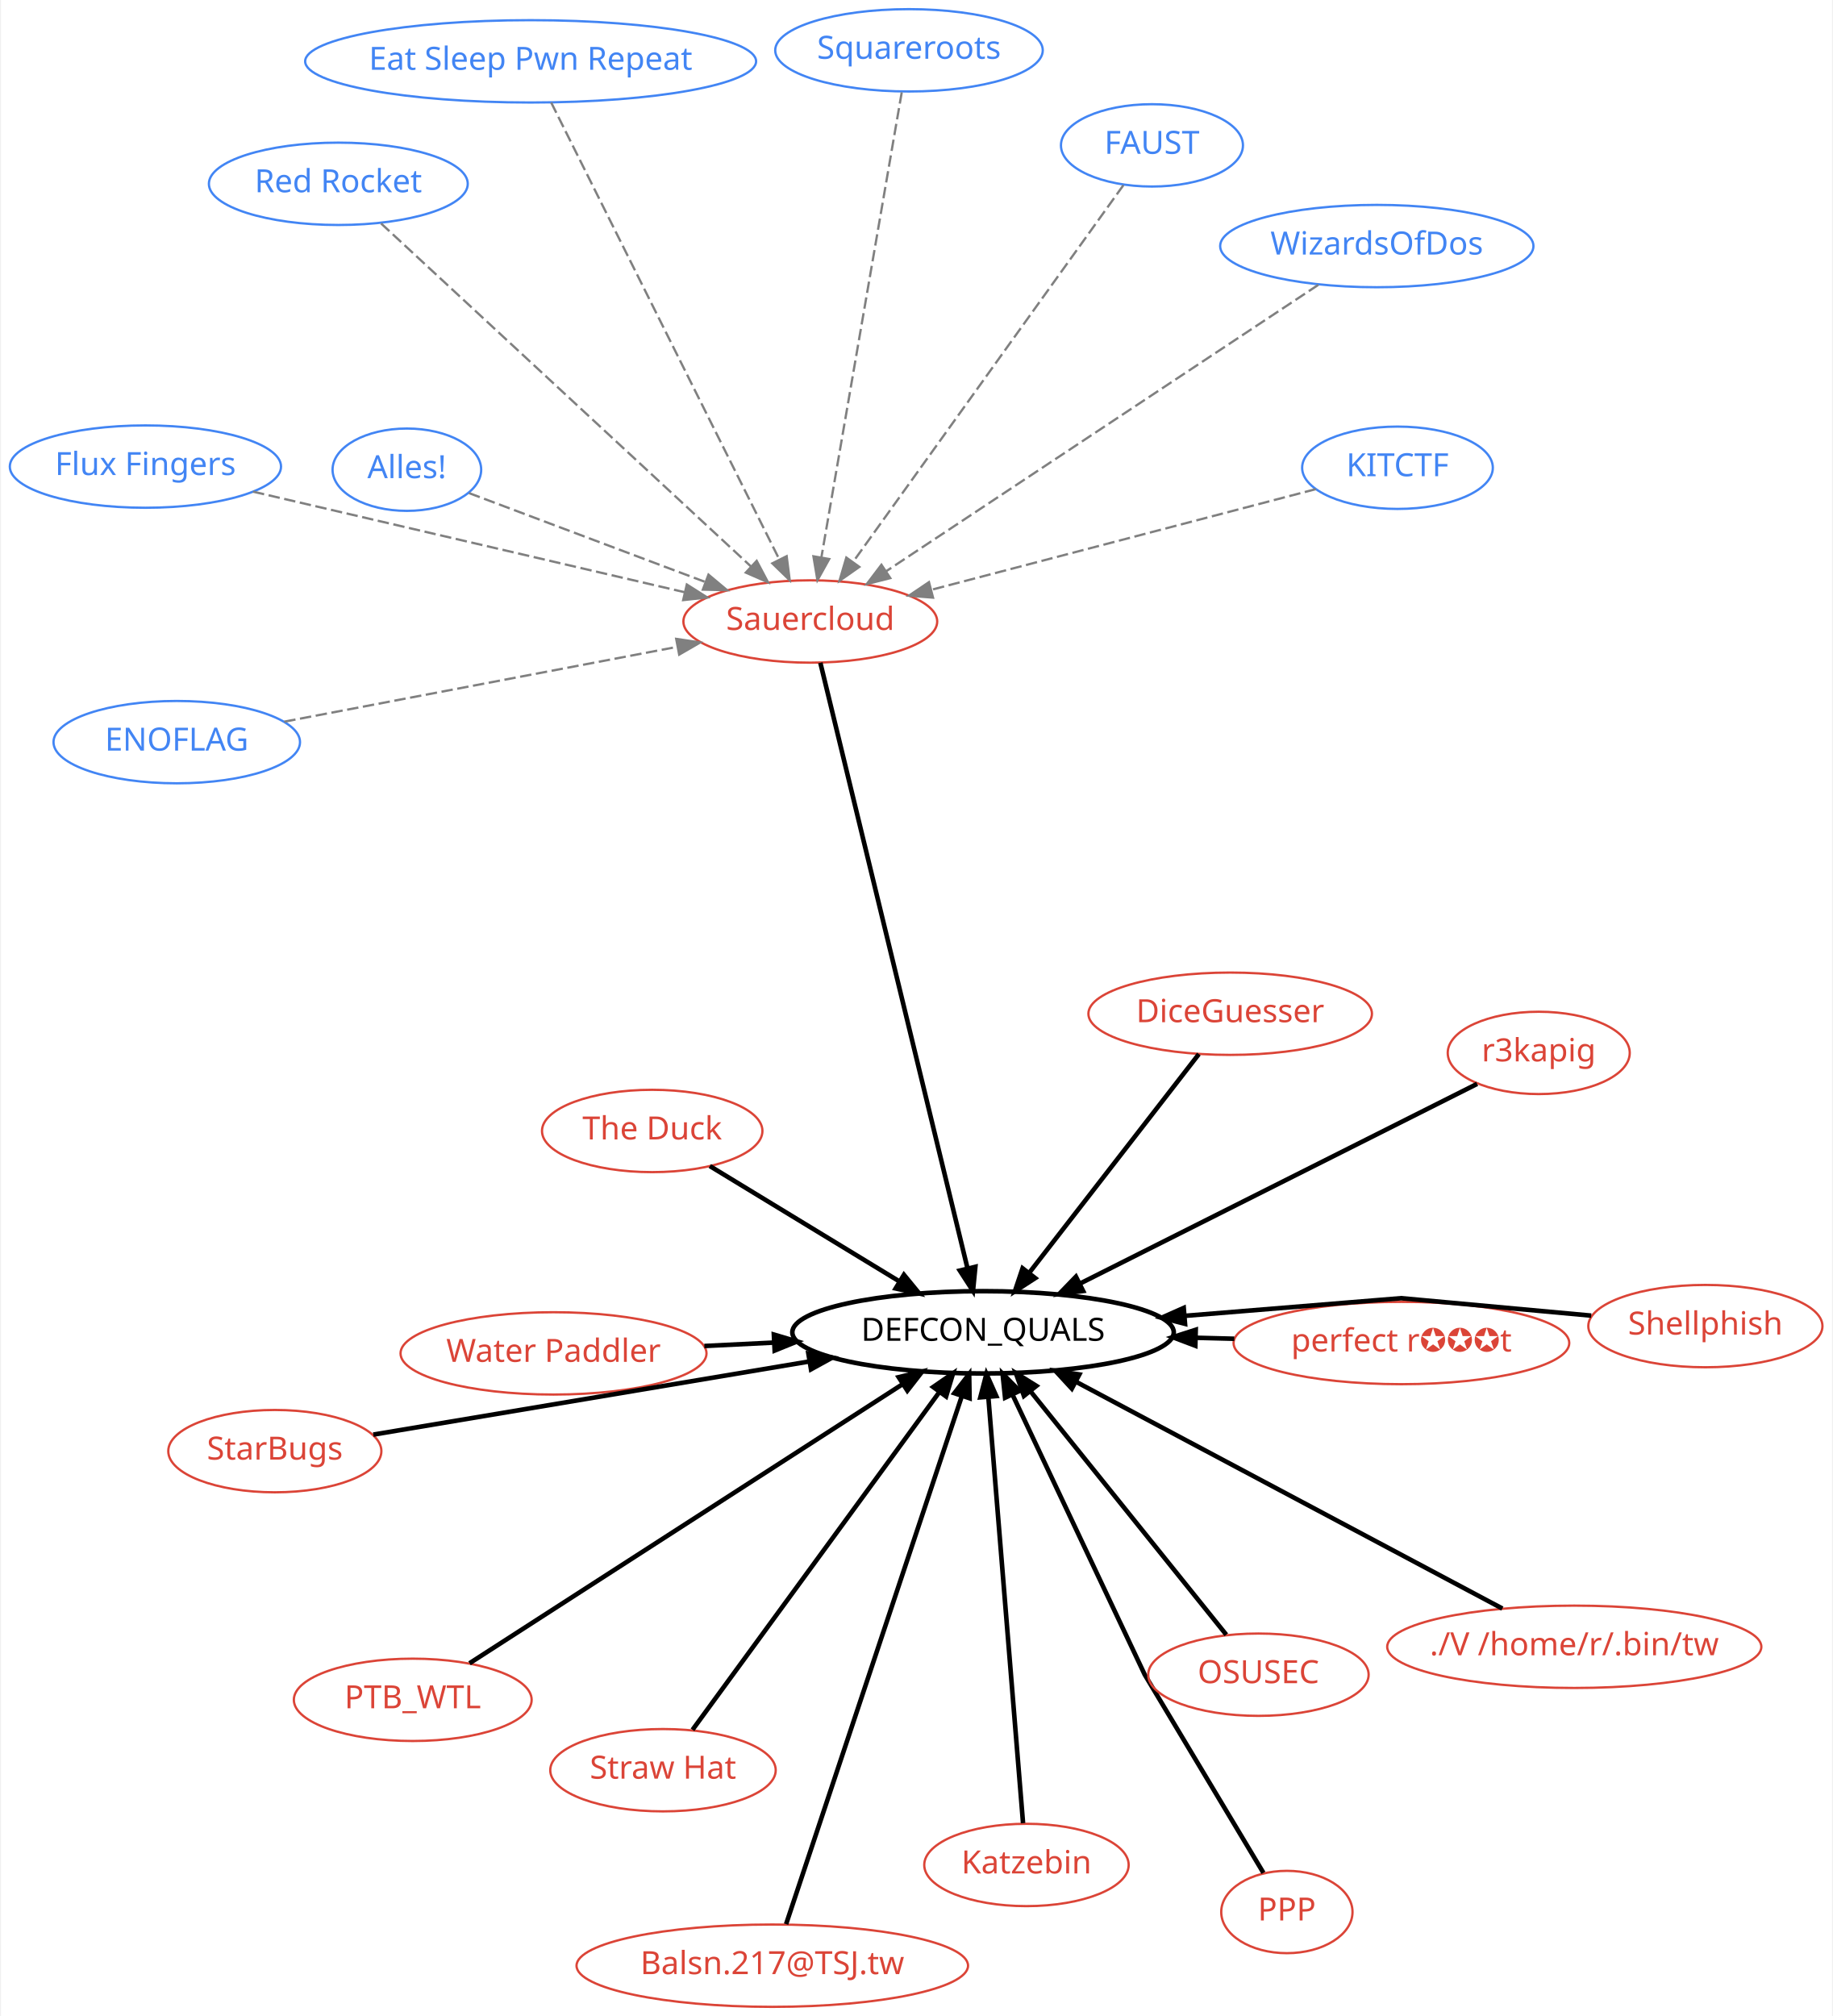
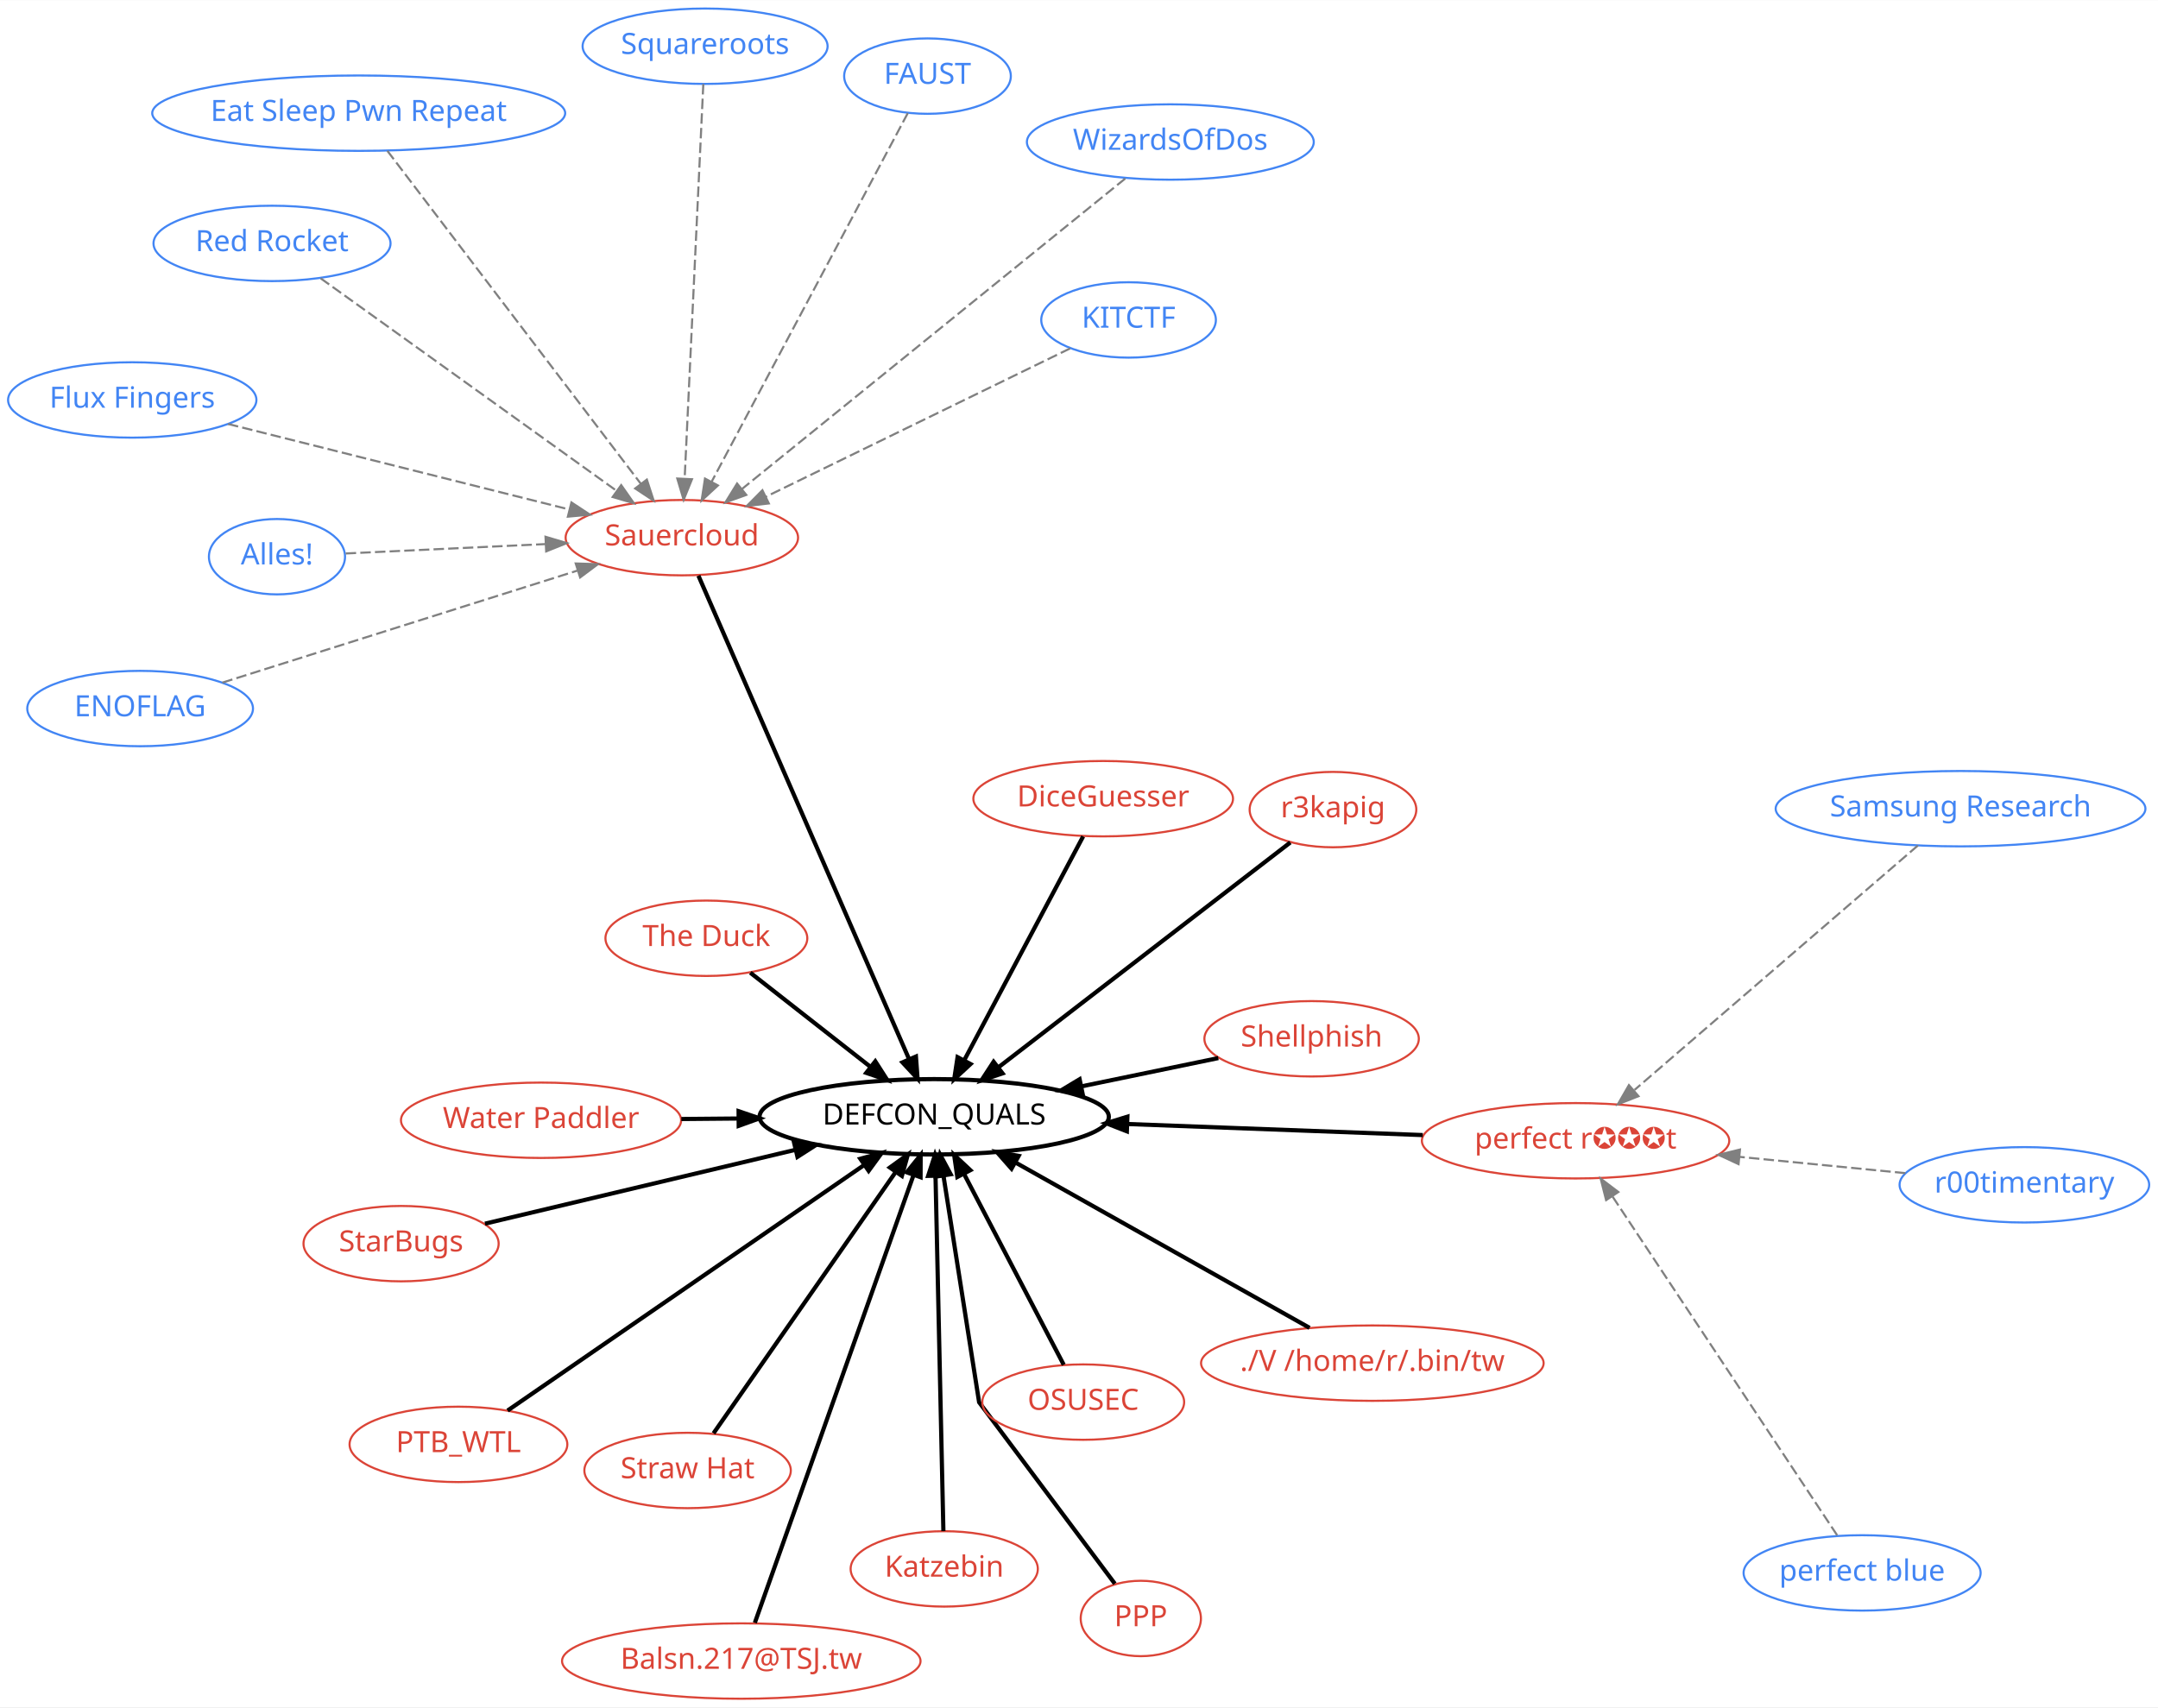
- <svg xmlns="http://www.w3.org/2000/svg" xmlns:xlink="http://www.w3.org/1999/xlink" width="801pt" height="881pt" viewBox="0.00 0.00 800.54 881.47">
-   <g id="graph0" class="graph" transform="scale(1 1) rotate(0) translate(4 877.47)">
-     <polygon fill="white" stroke="transparent" points="-4,4 -4,-877.47 796.54,-877.47 796.54,4 -4,4" />
+ <svg xmlns="http://www.w3.org/2000/svg" xmlns:xlink="http://www.w3.org/1999/xlink" width="1030pt" height="815pt" viewBox="0.00 0.00 1030.31 815.10">
+   <g id="graph0" class="graph" transform="scale(1 1) rotate(0) translate(4 811.1)">
+     <polygon fill="white" stroke="transparent" points="-4,4 -4,-811.1 1026.31,-811.1 1026.31,4 -4,4" />
    <g id="node1" class="node">
      <g id="a_node1">
        <a xlink:href="https://quals.2022.nautilus.institute/dashboard" xlink:title="DEFCON_QUALS">
-           <ellipse fill="none" stroke="black" stroke-width="2" cx="425.37" cy="-294.93" rx="83.39" ry="18" />
-           <text text-anchor="middle" x="425.37" y="-291.23" font-family="JetBrains Mono" font-size="14.00">DEFCON_QUALS</text>
+           <ellipse fill="none" stroke="black" stroke-width="2" cx="442.02" cy="-277.89" rx="83.39" ry="18" />
+           <text text-anchor="middle" x="442.02" y="-274.19" font-family="JetBrains Mono" font-size="14.00">DEFCON_QUALS</text>
        </a>
      </g>
    </g>
    <g id="node2" class="node">
      <g id="a_node2">
        <a xlink:href="https://ctftime.org/team/176403" xlink:title="perfect r✪✪✪t">
-           <ellipse fill="none" stroke="#db4437" cx="608.29" cy="-290.25" rx="73.39" ry="18" />
-           <text text-anchor="middle" x="608.29" y="-286.55" font-family="JetBrains Mono" font-size="14.00" fill="#db4437">perfect r✪✪✪t</text>
+           <ellipse fill="none" stroke="#db4437" cx="748.24" cy="-266.44" rx="73.39" ry="18" />
+           <text text-anchor="middle" x="748.24" y="-262.74" font-family="JetBrains Mono" font-size="14.00" fill="#db4437">perfect r✪✪✪t</text>
        </a>
      </g>
    </g>
    <g id="edge1" class="edge">
-       <path fill="none" stroke="black" stroke-width="2" d="M535.21,-292.12C529.67,-292.26 524.04,-292.41 518.41,-292.55" />
-       <polygon fill="black" stroke="black" stroke-width="2" points="518.18,-289.06 508.27,-292.81 518.36,-296.05 518.18,-289.06" />
+       <path fill="none" stroke="black" stroke-width="2" d="M675.28,-269.16C633.01,-270.75 579.4,-272.75 534.23,-274.44" />
+       <polygon fill="black" stroke="black" stroke-width="2" points="534,-270.95 524.13,-274.82 534.26,-277.94 534,-270.95" />
    </g>
    <g id="node3" class="node">
      <g id="a_node3">
        <a xlink:href="https://ctftime.org/team/189868" xlink:title="Balsn.217@TSJ.tw">
-           <ellipse fill="none" stroke="#db4437" cx="333.22" cy="-18" rx="85.59" ry="18" />
-           <text text-anchor="middle" x="333.22" y="-14.3" font-family="JetBrains Mono" font-size="14.00" fill="#db4437">Balsn.217@TSJ.tw</text>
+           <ellipse fill="none" stroke="#db4437" cx="349.92" cy="-18" rx="85.59" ry="18" />
+           <text text-anchor="middle" x="349.92" y="-14.3" font-family="JetBrains Mono" font-size="14.00" fill="#db4437">Balsn.217@TSJ.tw</text>
        </a>
      </g>
    </g>
    <g id="edge2" class="edge">
-       <path fill="none" stroke="black" stroke-width="2" d="M339.26,-36.17C354.98,-83.41 397.22,-210.33 416.07,-266.97" />
-       <polygon fill="black" stroke="black" stroke-width="2" points="412.82,-268.31 419.3,-276.69 419.47,-266.1 412.82,-268.31" />
+       <path fill="none" stroke="black" stroke-width="2" d="M356.39,-36.27C372.28,-81.1 413.26,-196.74 432.18,-250.12" />
+       <polygon fill="black" stroke="black" stroke-width="2" points="428.91,-251.38 435.55,-259.64 435.51,-249.04 428.91,-251.38" />
    </g>
    <g id="node4" class="node">
      <g id="a_node4">
        <a xlink:href="https://ctftime.org/team/111501" xlink:title="The Duck">
-           <ellipse fill="none" stroke="#db4437" cx="280.72" cy="-382.97" rx="48.19" ry="18" />
-           <text text-anchor="middle" x="280.72" y="-379.27" font-family="JetBrains Mono" font-size="14.00" fill="#db4437">The Duck</text>
+           <ellipse fill="none" stroke="#db4437" cx="333.25" cy="-363.14" rx="48.19" ry="18" />
+           <text text-anchor="middle" x="333.25" y="-359.44" font-family="JetBrains Mono" font-size="14.00" fill="#db4437">The Duck</text>
        </a>
      </g>
    </g>
    <g id="edge3" class="edge">
-       <path fill="none" stroke="black" stroke-width="2" d="M305.92,-367.63C328.8,-353.71 362.82,-333 388.72,-317.24" />
-       <polygon fill="black" stroke="black" stroke-width="2" points="390.78,-320.08 397.5,-311.89 387.14,-314.1 390.78,-320.08" />
+       <path fill="none" stroke="black" stroke-width="2" d="M354.22,-346.7C370.49,-333.95 393.29,-316.08 411.57,-301.75" />
+       <polygon fill="black" stroke="black" stroke-width="2" points="413.9,-304.37 419.61,-295.45 409.58,-298.86 413.9,-304.37" />
    </g>
    <g id="node5" class="node">
      <g id="a_node5">
        <a xlink:href="https://ctftime.org/team/54748" xlink:title="Sauercloud">
-           <ellipse fill="none" stroke="#db4437" cx="349.84" cy="-605.73" rx="55.49" ry="18" />
-           <text text-anchor="middle" x="349.84" y="-602.03" font-family="JetBrains Mono" font-size="14.00" fill="#db4437">Sauercloud</text>
+           <ellipse fill="none" stroke="#db4437" cx="321.54" cy="-554.43" rx="55.49" ry="18" />
+           <text text-anchor="middle" x="321.54" y="-550.73" font-family="JetBrains Mono" font-size="14.00" fill="#db4437">Sauercloud</text>
        </a>
      </g>
    </g>
    <g id="edge4" class="edge">
-       <path fill="none" stroke="black" stroke-width="2" d="M354.23,-587.68C366.85,-535.75 403.31,-385.72 418.55,-323.01" />
-       <polygon fill="black" stroke="black" stroke-width="2" points="422.01,-323.58 420.97,-313.03 415.21,-321.93 422.01,-323.58" />
+       <path fill="none" stroke="black" stroke-width="2" d="M329.45,-536.28C350.04,-489.01 405.44,-361.85 430.01,-305.46" />
+       <polygon fill="black" stroke="black" stroke-width="2" points="433.3,-306.67 434.08,-296.1 426.88,-303.87 433.3,-306.67" />
    </g>
    <g id="node6" class="node">
      <g id="a_node6">
        <a xlink:href="https://ctftime.org/team/155019" xlink:title="Water Paddler">
-           <ellipse fill="none" stroke="#db4437" cx="237.57" cy="-285.72" rx="66.89" ry="18" />
-           <text text-anchor="middle" x="237.57" y="-282.02" font-family="JetBrains Mono" font-size="14.00" fill="#db4437">Water Paddler</text>
+           <ellipse fill="none" stroke="#db4437" cx="254.32" cy="-276.23" rx="66.89" ry="18" />
+           <text text-anchor="middle" x="254.32" y="-272.53" font-family="JetBrains Mono" font-size="14.00" fill="#db4437">Water Paddler</text>
        </a>
      </g>
    </g>
    <g id="edge5" class="edge">
-       <path fill="none" stroke="black" stroke-width="2" d="M303.52,-288.95C313.34,-289.44 323.62,-289.94 333.86,-290.44" />
-       <polygon fill="black" stroke="black" stroke-width="2" points="333.91,-293.95 344.07,-290.94 334.26,-286.96 333.91,-293.95" />
+       <path fill="none" stroke="black" stroke-width="2" d="M321.29,-276.83C330.18,-276.9 339.42,-276.99 348.66,-277.07" />
+       <polygon fill="black" stroke="black" stroke-width="2" points="348.63,-280.57 358.66,-277.16 348.69,-273.57 348.63,-280.57" />
    </g>
    <g id="node7" class="node">
      <g id="a_node7">
        <a xlink:href="https://ctftime.org/team/119975" xlink:title="PTB_WTL">
-           <ellipse fill="none" stroke="#db4437" cx="176.02" cy="-134.24" rx="51.99" ry="18" />
-           <text text-anchor="middle" x="176.02" y="-130.54" font-family="JetBrains Mono" font-size="14.00" fill="#db4437">PTB_WTL</text>
+           <ellipse fill="none" stroke="#db4437" cx="214.88" cy="-121.46" rx="51.99" ry="18" />
+           <text text-anchor="middle" x="214.88" y="-117.76" font-family="JetBrains Mono" font-size="14.00" fill="#db4437">PTB_WTL</text>
        </a>
      </g>
    </g>
    <g id="edge6" class="edge">
-       <path fill="none" stroke="black" stroke-width="2" d="M200.84,-150.23C245.44,-178.97 339.24,-239.42 390.35,-272.36" />
-       <polygon fill="black" stroke="black" stroke-width="2" points="388.48,-275.32 398.78,-277.79 392.27,-269.43 388.48,-275.32" />
+       <path fill="none" stroke="black" stroke-width="2" d="M238.34,-137.61C278.88,-165.54 362.2,-222.92 408.73,-254.97" />
+       <polygon fill="black" stroke="black" stroke-width="2" points="406.75,-257.85 416.97,-260.64 410.72,-252.09 406.75,-257.85" />
    </g>
    <g id="node8" class="node">
      <g id="a_node8">
        <a xlink:href="https://ctftime.org/team/189869" xlink:title="./V /home/r/.bin/tw">
-           <ellipse fill="none" stroke="#db4437" cx="683.87" cy="-157.43" rx="81.79" ry="18" />
-           <text text-anchor="middle" x="683.87" y="-153.73" font-family="JetBrains Mono" font-size="14.00" fill="#db4437">./V /home/r/.bin/tw</text>
+           <ellipse fill="none" stroke="#db4437" cx="651.21" cy="-160.25" rx="81.79" ry="18" />
+           <text text-anchor="middle" x="651.21" y="-156.55" font-family="JetBrains Mono" font-size="14.00" fill="#db4437">./V /home/r/.bin/tw</text>
        </a>
      </g>
    </g>
    <g id="edge7" class="edge">
-       <path fill="none" stroke="black" stroke-width="2" d="M652.43,-174.15C605.6,-199.06 517.49,-245.93 465.88,-273.38" />
-       <polygon fill="black" stroke="black" stroke-width="2" points="464.18,-270.32 456.99,-278.11 467.47,-276.5 464.18,-270.32" />
+       <path fill="none" stroke="black" stroke-width="2" d="M621.24,-177.1C584.26,-197.89 521.34,-233.28 480.74,-256.11" />
+       <polygon fill="black" stroke="black" stroke-width="2" points="478.93,-253.11 471.93,-261.07 482.36,-259.22 478.93,-253.11" />
    </g>
    <g id="node9" class="node">
      <g id="a_node9">
        <a xlink:href="https://ctftime.org/team/19208" xlink:title="Straw Hat">
-           <ellipse fill="none" stroke="#db4437" cx="285.43" cy="-103.47" rx="49.29" ry="18" />
-           <text text-anchor="middle" x="285.43" y="-99.77" font-family="JetBrains Mono" font-size="14.00" fill="#db4437">Straw Hat</text>
+           <ellipse fill="none" stroke="#db4437" cx="324.28" cy="-109" rx="49.29" ry="18" />
+           <text text-anchor="middle" x="324.28" y="-105.3" font-family="JetBrains Mono" font-size="14.00" fill="#db4437">Straw Hat</text>
        </a>
      </g>
    </g>
    <g id="edge8" class="edge">
-       <path fill="none" stroke="black" stroke-width="2" d="M298.34,-121.14C323.06,-154.97 377.19,-229.02 406.16,-268.66" />
-       <polygon fill="black" stroke="black" stroke-width="2" points="403.56,-271.02 412.28,-277.03 409.21,-266.89 403.56,-271.02" />
+       <path fill="none" stroke="black" stroke-width="2" d="M336.66,-126.76C357.45,-156.58 399.48,-216.88 423.7,-251.62" />
+       <polygon fill="black" stroke="black" stroke-width="2" points="420.86,-253.66 429.45,-259.86 426.6,-249.66 420.86,-253.66" />
    </g>
    <g id="node10" class="node">
      <g id="a_node10">
        <a xlink:href="https://ctftime.org/team/284" xlink:title="PPP">
-           <ellipse fill="none" stroke="#db4437" cx="558.21" cy="-41.47" rx="28.7" ry="18" />
-           <text text-anchor="middle" x="558.21" y="-37.77" font-family="JetBrains Mono" font-size="14.00" fill="#db4437">PPP</text>
+           <ellipse fill="none" stroke="#db4437" cx="540.67" cy="-38.33" rx="28.7" ry="18" />
+           <text text-anchor="middle" x="540.67" y="-34.63" font-family="JetBrains Mono" font-size="14.00" fill="#db4437">PPP</text>
        </a>
      </g>
    </g>
    <g id="edge9" class="edge">
-       <path fill="none" stroke="black" stroke-width="2" d="M547.95,-58.6C530.3,-88.07 496.07,-145.22 496.07,-145.22 496.07,-145.22 458.59,-224.59 438.21,-267.75" />
-       <polygon fill="black" stroke="black" stroke-width="2" points="435,-266.34 433.9,-276.87 441.33,-269.32 435,-266.34" />
+       <path fill="none" stroke="black" stroke-width="2" d="M528.27,-54.92C506.45,-84.1 463.47,-141.57 463.47,-141.57 463.47,-141.57 452.71,-209.94 446.43,-249.84" />
+       <polygon fill="black" stroke="black" stroke-width="2" points="442.96,-249.37 444.87,-259.79 449.88,-250.45 442.96,-249.37" />
    </g>
    <g id="node11" class="node">
      <g id="a_node11">
        <a xlink:href="https://ctftime.org/team/141539" xlink:title="Katzebin">
-           <ellipse fill="none" stroke="#db4437" cx="444.35" cy="-62.04" rx="44.69" ry="18" />
-           <text text-anchor="middle" x="444.35" y="-58.34" font-family="JetBrains Mono" font-size="14.00" fill="#db4437">Katzebin</text>
+           <ellipse fill="none" stroke="#db4437" cx="446.81" cy="-62" rx="44.69" ry="18" />
+           <text text-anchor="middle" x="446.81" y="-58.3" font-family="JetBrains Mono" font-size="14.00" fill="#db4437">Katzebin</text>
        </a>
      </g>
    </g>
    <g id="edge10" class="edge">
-       <path fill="none" stroke="black" stroke-width="2" d="M442.86,-80.31C439.56,-120.79 431.62,-218.23 427.68,-266.64" />
-       <polygon fill="black" stroke="black" stroke-width="2" points="424.18,-266.49 426.85,-276.74 431.15,-267.06 424.18,-266.49" />
+       <path fill="none" stroke="black" stroke-width="2" d="M446.41,-80.04C445.58,-117.58 443.65,-204.37 442.65,-249.49" />
+       <polygon fill="black" stroke="black" stroke-width="2" points="439.14,-249.68 442.42,-259.75 446.14,-249.83 439.14,-249.68" />
    </g>
    <g id="node12" class="node">
      <g id="a_node12">
        <a xlink:href="https://ctftime.org/team/152239" xlink:title="StarBugs">
-           <ellipse fill="none" stroke="#db4437" cx="115.72" cy="-242.98" rx="46.59" ry="18" />
-           <text text-anchor="middle" x="115.72" y="-239.28" font-family="JetBrains Mono" font-size="14.00" fill="#db4437">StarBugs</text>
+           <ellipse fill="none" stroke="#db4437" cx="187.49" cy="-217.31" rx="46.59" ry="18" />
+           <text text-anchor="middle" x="187.49" y="-213.61" font-family="JetBrains Mono" font-size="14.00" fill="#db4437">StarBugs</text>
        </a>
      </g>
    </g>
    <g id="edge11" class="edge">
-       <path fill="none" stroke="black" stroke-width="2" d="M158.78,-250.21C207.94,-258.45 289.32,-272.11 349.25,-282.16" />
-       <polygon fill="black" stroke="black" stroke-width="2" points="348.99,-285.67 359.43,-283.87 350.15,-278.76 348.99,-285.67" />
+       <path fill="none" stroke="black" stroke-width="2" d="M227.54,-226.85C267.27,-236.3 328.86,-250.96 375.86,-262.15" />
+       <polygon fill="black" stroke="black" stroke-width="2" points="375.12,-265.57 385.66,-264.48 376.74,-258.76 375.12,-265.57" />
    </g>
    <g id="node13" class="node">
      <g id="a_node13">
        <a xlink:href="https://ctftime.org/team/285" xlink:title="Shellphish">
-           <ellipse fill="none" stroke="#db4437" cx="741.19" cy="-297.65" rx="51.19" ry="18" />
-           <text text-anchor="middle" x="741.19" y="-293.95" font-family="JetBrains Mono" font-size="14.00" fill="#db4437">Shellphish</text>
+           <ellipse fill="none" stroke="#db4437" cx="622.21" cy="-315.14" rx="51.19" ry="18" />
+           <text text-anchor="middle" x="622.21" y="-311.44" font-family="JetBrains Mono" font-size="14.00" fill="#db4437">Shellphish</text>
        </a>
      </g>
    </g>
    <g id="edge12" class="edge">
-       <path fill="none" stroke="black" stroke-width="2" d="M691.28,-302.23C653.54,-305.69 608.18,-309.85 608.18,-309.85 608.18,-309.85 560.39,-305.95 513.67,-302.14" />
-       <polygon fill="black" stroke="black" stroke-width="2" points="513.68,-298.63 503.43,-301.3 513.11,-305.6 513.68,-298.63" />
+       <path fill="none" stroke="black" stroke-width="2" d="M577.67,-305.93C557.97,-301.86 534.32,-296.97 512.33,-292.42" />
+       <polygon fill="black" stroke="black" stroke-width="2" points="512.86,-288.96 502.36,-290.36 511.44,-295.82 512.86,-288.96" />
    </g>
    <g id="node14" class="node">
      <g id="a_node14">
        <a xlink:href="https://ctftime.org/team/58979" xlink:title="r3kapig">
-           <ellipse fill="none" stroke="#db4437" cx="668.33" cy="-417.1" rx="39.79" ry="18" />
-           <text text-anchor="middle" x="668.33" y="-413.4" font-family="JetBrains Mono" font-size="14.00" fill="#db4437">r3kapig</text>
+           <ellipse fill="none" stroke="#db4437" cx="632.41" cy="-424.58" rx="39.79" ry="18" />
+           <text text-anchor="middle" x="632.41" y="-420.88" font-family="JetBrains Mono" font-size="14.00" fill="#db4437">r3kapig</text>
        </a>
      </g>
    </g>
    <g id="edge13" class="edge">
-       <path fill="none" stroke="black" stroke-width="2" d="M641.4,-403.56C599.3,-382.39 517.53,-341.28 467.56,-316.15" />
-       <polygon fill="black" stroke="black" stroke-width="2" points="469.12,-313.01 458.62,-311.65 465.98,-319.27 469.12,-313.01" />
+       <path fill="none" stroke="black" stroke-width="2" d="M612.03,-408.88C578.68,-383.18 512.22,-331.98 473,-301.76" />
+       <polygon fill="black" stroke="black" stroke-width="2" points="474.65,-298.62 464.59,-295.28 470.38,-304.16 474.65,-298.62" />
    </g>
    <g id="node15" class="node">
      <g id="a_node15">
        <a xlink:href="https://ctftime.org/team/182504" xlink:title="DiceGuesser">
-           <ellipse fill="none" stroke="#db4437" cx="533.42" cy="-434.23" rx="61.99" ry="18" />
-           <text text-anchor="middle" x="533.42" y="-430.53" font-family="JetBrains Mono" font-size="14.00" fill="#db4437">DiceGuesser</text>
+           <ellipse fill="none" stroke="#db4437" cx="522.7" cy="-429.79" rx="61.99" ry="18" />
+           <text text-anchor="middle" x="522.7" y="-426.09" font-family="JetBrains Mono" font-size="14.00" fill="#db4437">DiceGuesser</text>
        </a>
      </g>
    </g>
    <g id="edge14" class="edge">
-       <path fill="none" stroke="black" stroke-width="2" d="M519.73,-416.59C501,-392.44 467.24,-348.91 445.59,-320.99" />
-       <polygon fill="black" stroke="black" stroke-width="2" points="448.18,-318.63 439.28,-312.87 442.65,-322.92 448.18,-318.63" />
+       <path fill="none" stroke="black" stroke-width="2" d="M513.13,-411.77C499.05,-385.27 472.68,-335.63 456.31,-304.8" />
+       <polygon fill="black" stroke="black" stroke-width="2" points="459.36,-303.08 451.58,-295.89 453.18,-306.36 459.36,-303.08" />
    </g>
    <g id="node16" class="node">
      <g id="a_node16">
        <a xlink:href="https://ctftime.org/team/12858" xlink:title="OSUSEC">
-           <ellipse fill="none" stroke="#db4437" cx="545.77" cy="-145.23" rx="48.19" ry="18" />
-           <text text-anchor="middle" x="545.77" y="-141.53" font-family="JetBrains Mono" font-size="14.00" fill="#db4437">OSUSEC</text>
+           <ellipse fill="none" stroke="#db4437" cx="513.17" cy="-141.65" rx="48.19" ry="18" />
+           <text text-anchor="middle" x="513.17" y="-137.95" font-family="JetBrains Mono" font-size="14.00" fill="#db4437">OSUSEC</text>
        </a>
      </g>
    </g>
    <g id="edge15" class="edge">
-       <path fill="none" stroke="black" stroke-width="2" d="M531.72,-162.7C510.63,-188.92 470.65,-238.64 446.17,-269.08" />
-       <polygon fill="black" stroke="black" stroke-width="2" points="443.24,-267.13 439.7,-277.11 448.7,-271.51 443.24,-267.13" />
+       <path fill="none" stroke="black" stroke-width="2" d="M503.87,-159.46C491.74,-182.69 470.4,-223.55 456.23,-250.67" />
+       <polygon fill="black" stroke="black" stroke-width="2" points="453.07,-249.16 451.55,-259.64 459.28,-252.4 453.07,-249.16" />
    </g>
    <g id="node17" class="node">
      <g id="a_node17">
        <a xlink:href="https://ctftime.org/team/7221" xlink:title="KITCTF">
-           <ellipse fill="none" stroke="#4285f4" cx="606.57" cy="-672.95" rx="41.69" ry="18" />
-           <text text-anchor="middle" x="606.57" y="-669.25" font-family="JetBrains Mono" font-size="14.00" fill="#4285f4">KITCTF</text>
+           <ellipse fill="none" stroke="#4285f4" cx="534.82" cy="-658.4" rx="41.69" ry="18" />
+           <text text-anchor="middle" x="534.82" y="-654.7" font-family="JetBrains Mono" font-size="14.00" fill="#4285f4">KITCTF</text>
        </a>
      </g>
    </g>
    <g id="edge16" class="edge">
-       <path fill="none" stroke="grey" stroke-dasharray="5,2" d="M570.87,-663.6C527.21,-652.17 452.93,-632.72 402.66,-619.56" />
-       <polygon fill="grey" stroke="grey" points="403.5,-616.16 392.94,-617.01 401.73,-622.93 403.5,-616.16" />
+       <path fill="none" stroke="grey" stroke-dasharray="5,2" d="M506.94,-644.81C469.88,-626.74 404.16,-594.7 361.74,-574.02" />
+       <polygon fill="grey" stroke="grey" points="363.07,-570.77 352.54,-569.54 360,-577.07 363.07,-570.77" />
    </g>
    <g id="node18" class="node">
      <g id="a_node18">
        <a xlink:href="https://ctftime.org/team/15712" xlink:title="Eat Sleep Pwn Repeat">
-           <ellipse fill="none" stroke="#4285f4" cx="227.56" cy="-850.65" rx="98.58" ry="18" />
-           <text text-anchor="middle" x="227.56" y="-846.95" font-family="JetBrains Mono" font-size="14.00" fill="#4285f4">Eat Sleep Pwn Repeat</text>
+           <ellipse fill="none" stroke="#4285f4" cx="167.26" cy="-757.13" rx="98.58" ry="18" />
+           <text text-anchor="middle" x="167.26" y="-753.43" font-family="JetBrains Mono" font-size="14.00" fill="#4285f4">Eat Sleep Pwn Repeat</text>
        </a>
      </g>
    </g>
    <g id="edge17" class="edge">
-       <path fill="none" stroke="grey" stroke-dasharray="5,2" d="M236.55,-832.64C257.8,-790.09 311.19,-683.14 336.34,-632.77" />
-       <polygon fill="grey" stroke="grey" points="339.5,-634.28 340.84,-623.77 333.24,-631.15 339.5,-634.28" />
+       <path fill="none" stroke="grey" stroke-dasharray="5,2" d="M180.95,-739.14C208.41,-703.06 270.29,-621.77 302,-580.1" />
+       <polygon fill="grey" stroke="grey" points="304.83,-582.16 308.1,-572.08 299.26,-577.92 304.83,-582.16" />
    </g>
    <g id="node19" class="node">
      <g id="a_node19">
        <a xlink:href="https://ctftime.org/team/551" xlink:title="Flux Fingers">
-           <ellipse fill="none" stroke="#4285f4" cx="59.14" cy="-673.46" rx="59.29" ry="18" />
-           <text text-anchor="middle" x="59.14" y="-669.76" font-family="JetBrains Mono" font-size="14.00" fill="#4285f4">Flux Fingers</text>
+           <ellipse fill="none" stroke="#4285f4" cx="59.14" cy="-620.19" rx="59.29" ry="18" />
+           <text text-anchor="middle" x="59.14" y="-616.49" font-family="JetBrains Mono" font-size="14.00" fill="#4285f4">Flux Fingers</text>
        </a>
      </g>
    </g>
    <g id="edge18" class="edge">
-       <path fill="none" stroke="grey" stroke-dasharray="5,2" d="M106.17,-662.51C157.76,-650.49 240.45,-631.22 294.96,-618.52" />
-       <polygon fill="grey" stroke="grey" points="295.85,-621.9 304.79,-616.23 294.26,-615.09 295.85,-621.9" />
+       <path fill="none" stroke="grey" stroke-dasharray="5,2" d="M104.85,-608.73C150.22,-597.36 219.76,-579.93 267.77,-567.9" />
+       <polygon fill="grey" stroke="grey" points="268.82,-571.25 277.67,-565.42 267.12,-564.46 268.82,-571.25" />
    </g>
    <g id="node20" class="node">
      <g id="a_node20">
        <a xlink:href="https://allesctf.net/" xlink:title="Red Rocket">
-           <ellipse fill="none" stroke="#4285f4" cx="143.48" cy="-797.1" rx="56.59" ry="18" />
-           <text text-anchor="middle" x="143.48" y="-793.4" font-family="JetBrains Mono" font-size="14.00" fill="#4285f4">Red Rocket</text>
+           <ellipse fill="none" stroke="#4285f4" cx="125.87" cy="-694.94" rx="56.59" ry="18" />
+           <text text-anchor="middle" x="125.87" y="-691.24" font-family="JetBrains Mono" font-size="14.00" fill="#4285f4">Red Rocket</text>
        </a>
      </g>
    </g>
    <g id="edge19" class="edge">
-       <path fill="none" stroke="grey" stroke-dasharray="5,2" d="M162.16,-779.78C199.14,-745.48 281.77,-668.85 323.97,-629.72" />
-       <polygon fill="grey" stroke="grey" points="326.4,-632.24 331.35,-622.87 321.64,-627.11 326.4,-632.24" />
+       <path fill="none" stroke="grey" stroke-dasharray="5,2" d="M149.09,-678.27C184.19,-653.06 250.85,-605.19 290.22,-576.92" />
+       <polygon fill="grey" stroke="grey" points="292.58,-579.53 298.66,-570.86 288.5,-573.85 292.58,-579.53" />
    </g>
    <g id="node21" class="node">
      <g id="a_node21">
        <a xlink:href="https://ctftime.org/team/18419" xlink:title="Alles!">
-           <ellipse fill="none" stroke="#4285f4" cx="173.45" cy="-672.1" rx="32.49" ry="18" />
-           <text text-anchor="middle" x="173.45" y="-668.4" font-family="JetBrains Mono" font-size="14.00" fill="#4285f4">Alles!</text>
+           <ellipse fill="none" stroke="#4285f4" cx="128.24" cy="-545.34" rx="32.49" ry="18" />
+           <text text-anchor="middle" x="128.24" y="-541.64" font-family="JetBrains Mono" font-size="14.00" fill="#4285f4">Alles!</text>
        </a>
      </g>
    </g>
    <g id="edge20" class="edge">
-       <path fill="none" stroke="grey" stroke-dasharray="5,2" d="M200.63,-661.87C228.16,-651.51 271.24,-635.3 304.06,-622.96" />
-       <polygon fill="grey" stroke="grey" points="305.32,-626.22 313.45,-619.42 302.86,-619.67 305.32,-626.22" />
+       <path fill="none" stroke="grey" stroke-dasharray="5,2" d="M161.03,-546.88C187.08,-548.11 224.33,-549.86 256.39,-551.36" />
+       <polygon fill="grey" stroke="grey" points="256.44,-554.87 266.59,-551.84 256.77,-547.88 256.44,-554.87" />
    </g>
    <g id="node22" class="node">
      <g id="a_node22">
        <a xlink:href="https://ctftime.org/team/1438" xlink:title="ENOFLAG">
-           <ellipse fill="none" stroke="#4285f4" cx="72.84" cy="-552.98" rx="53.89" ry="18" />
-           <text text-anchor="middle" x="72.84" y="-549.28" font-family="JetBrains Mono" font-size="14.00" fill="#4285f4">ENOFLAG</text>
+           <ellipse fill="none" stroke="#4285f4" cx="62.9" cy="-472.83" rx="53.89" ry="18" />
+           <text text-anchor="middle" x="62.9" y="-469.13" font-family="JetBrains Mono" font-size="14.00" fill="#4285f4">ENOFLAG</text>
        </a>
      </g>
    </g>
    <g id="edge21" class="edge">
-       <path fill="none" stroke="grey" stroke-dasharray="5,2" d="M119.83,-561.93C167.29,-570.96 240.71,-584.95 291.79,-594.67" />
-       <polygon fill="grey" stroke="grey" points="291.21,-598.13 301.69,-596.56 292.52,-591.25 291.21,-598.13" />
+       <path fill="none" stroke="grey" stroke-dasharray="5,2" d="M102.18,-485.22C147.53,-499.53 222.2,-523.09 271.62,-538.68" />
+       <polygon fill="grey" stroke="grey" points="270.87,-542.11 281.46,-541.78 272.98,-535.44 270.87,-542.11" />
    </g>
    <g id="node23" class="node">
      <g id="a_node23">
        <a xlink:href="https://ctftime.org/team/550" xlink:title="FAUST">
-           <ellipse fill="none" stroke="#4285f4" cx="499.22" cy="-813.91" rx="39.79" ry="18" />
-           <text text-anchor="middle" x="499.22" y="-810.21" font-family="JetBrains Mono" font-size="14.00" fill="#4285f4">FAUST</text>
+           <ellipse fill="none" stroke="#4285f4" cx="438.82" cy="-774.83" rx="39.79" ry="18" />
+           <text text-anchor="middle" x="438.82" y="-771.13" font-family="JetBrains Mono" font-size="14.00" fill="#4285f4">FAUST</text>
        </a>
      </g>
    </g>
    <g id="edge22" class="edge">
-       <path fill="none" stroke="grey" stroke-dasharray="5,2" d="M486.74,-796.52C460.5,-759.95 399.49,-674.92 368.55,-631.8" />
-       <polygon fill="grey" stroke="grey" points="371.27,-629.6 362.6,-623.51 365.59,-633.68 371.27,-629.6" />
+       <path fill="none" stroke="grey" stroke-dasharray="5,2" d="M429.42,-757.17C408.92,-718.64 360.08,-626.85 335.78,-581.18" />
+       <polygon fill="grey" stroke="grey" points="338.77,-579.36 330.98,-572.17 332.59,-582.65 338.77,-579.36" />
    </g>
    <g id="node24" class="node">
      <g id="a_node24">
        <a xlink:href="https://ctftime.org/team/561" xlink:title="WizardsOfDos">
-           <ellipse fill="none" stroke="#4285f4" cx="597.53" cy="-769.88" rx="68.49" ry="18" />
-           <text text-anchor="middle" x="597.53" y="-766.18" font-family="JetBrains Mono" font-size="14.00" fill="#4285f4">WizardsOfDos</text>
+           <ellipse fill="none" stroke="#4285f4" cx="554.76" cy="-743.36" rx="68.49" ry="18" />
+           <text text-anchor="middle" x="554.76" y="-739.66" font-family="JetBrains Mono" font-size="14.00" fill="#4285f4">WizardsOfDos</text>
        </a>
      </g>
    </g>
    <g id="edge23" class="edge">
-       <path fill="none" stroke="grey" stroke-dasharray="5,2" d="M571.96,-752.93C526.83,-723.03 433.13,-660.93 383.07,-627.75" />
-       <polygon fill="grey" stroke="grey" points="384.81,-624.71 374.54,-622.1 380.94,-630.54 384.81,-624.71" />
+       <path fill="none" stroke="grey" stroke-dasharray="5,2" d="M533.24,-725.92C491.11,-691.79 397.76,-616.17 350.36,-577.77" />
+       <polygon fill="grey" stroke="grey" points="352.31,-574.85 342.34,-571.27 347.91,-580.29 352.31,-574.85" />
    </g>
    <g id="node25" class="node">
      <g id="a_node25">
        <a xlink:href="https://ctftime.org/team/554" xlink:title="Squareroots">
-           <ellipse fill="none" stroke="#4285f4" cx="392.99" cy="-855.47" rx="58.49" ry="18" />
-           <text text-anchor="middle" x="392.99" y="-851.77" font-family="JetBrains Mono" font-size="14.00" fill="#4285f4">Squareroots</text>
+           <ellipse fill="none" stroke="#4285f4" cx="332.64" cy="-789.1" rx="58.49" ry="18" />
+           <text text-anchor="middle" x="332.64" y="-785.4" font-family="JetBrains Mono" font-size="14.00" fill="#4285f4">Squareroots</text>
        </a>
      </g>
    </g>
    <g id="edge24" class="edge">
-       <path fill="none" stroke="grey" stroke-dasharray="5,2" d="M389.82,-837.11C382.35,-793.88 363.62,-685.5 354.71,-633.89" />
-       <polygon fill="grey" stroke="grey" points="358.11,-633.04 352.96,-623.78 351.21,-634.23 358.11,-633.04" />
+       <path fill="none" stroke="grey" stroke-dasharray="5,2" d="M331.79,-771.07C329.87,-730.46 325.19,-631.55 322.88,-582.69" />
+       <polygon fill="grey" stroke="grey" points="326.37,-582.33 322.4,-572.51 319.37,-582.67 326.37,-582.33" />
+     </g>
+     <g id="node26" class="node">
+       <g id="a_node26">
+         <a xlink:href="https://ctftime.org/team/53802" xlink:title="perfect blue">
+           <ellipse fill="none" stroke="#4285f4" cx="885.04" cy="-60.09" rx="56.59" ry="18" />
+           <text text-anchor="middle" x="885.04" y="-56.39" font-family="JetBrains Mono" font-size="14.00" fill="#4285f4">perfect blue</text>
+         </a>
+       </g>
+     </g>
+     <g id="edge25" class="edge">
+       <path fill="none" stroke="grey" stroke-dasharray="5,2" d="M873.14,-78.04C848.99,-114.47 794.11,-197.25 765.82,-239.91" />
+       <polygon fill="grey" stroke="grey" points="762.82,-238.11 760.21,-248.38 768.65,-241.98 762.82,-238.11" />
+     </g>
+     <g id="node27" class="node">
+       <g id="a_node27">
+         <a xlink:href="https://ctftime.org/team/32783" xlink:title="r00timentary">
+           <ellipse fill="none" stroke="#4285f4" cx="962.51" cy="-245.41" rx="59.59" ry="18" />
+           <text text-anchor="middle" x="962.51" y="-241.71" font-family="JetBrains Mono" font-size="14.00" fill="#4285f4">r00timentary</text>
+         </a>
+       </g>
+     </g>
+     <g id="edge26" class="edge">
+       <path fill="none" stroke="grey" stroke-dasharray="5,2" d="M905.66,-250.99C881.47,-253.36 852.85,-256.17 826.7,-258.74" />
+       <polygon fill="grey" stroke="grey" points="826.05,-255.28 816.44,-259.74 826.73,-262.25 826.05,-255.28" />
+     </g>
+     <g id="node28" class="node">
+       <ellipse fill="none" stroke="#4285f4" cx="932.04" cy="-425.01" rx="88.28" ry="18" />
+       <text text-anchor="middle" x="932.04" y="-421.31" font-family="JetBrains Mono" font-size="14.00" fill="#4285f4">Samsung Research</text>
+     </g>
+     <g id="edge27" class="edge">
+       <path fill="none" stroke="grey" stroke-dasharray="5,2" d="M911.67,-407.43C878.73,-379.02 813.73,-322.94 776.39,-290.72" />
+       <polygon fill="grey" stroke="grey" points="778.28,-287.73 768.42,-283.85 773.71,-293.03 778.28,-287.73" />
    </g>
  </g>
</svg>
